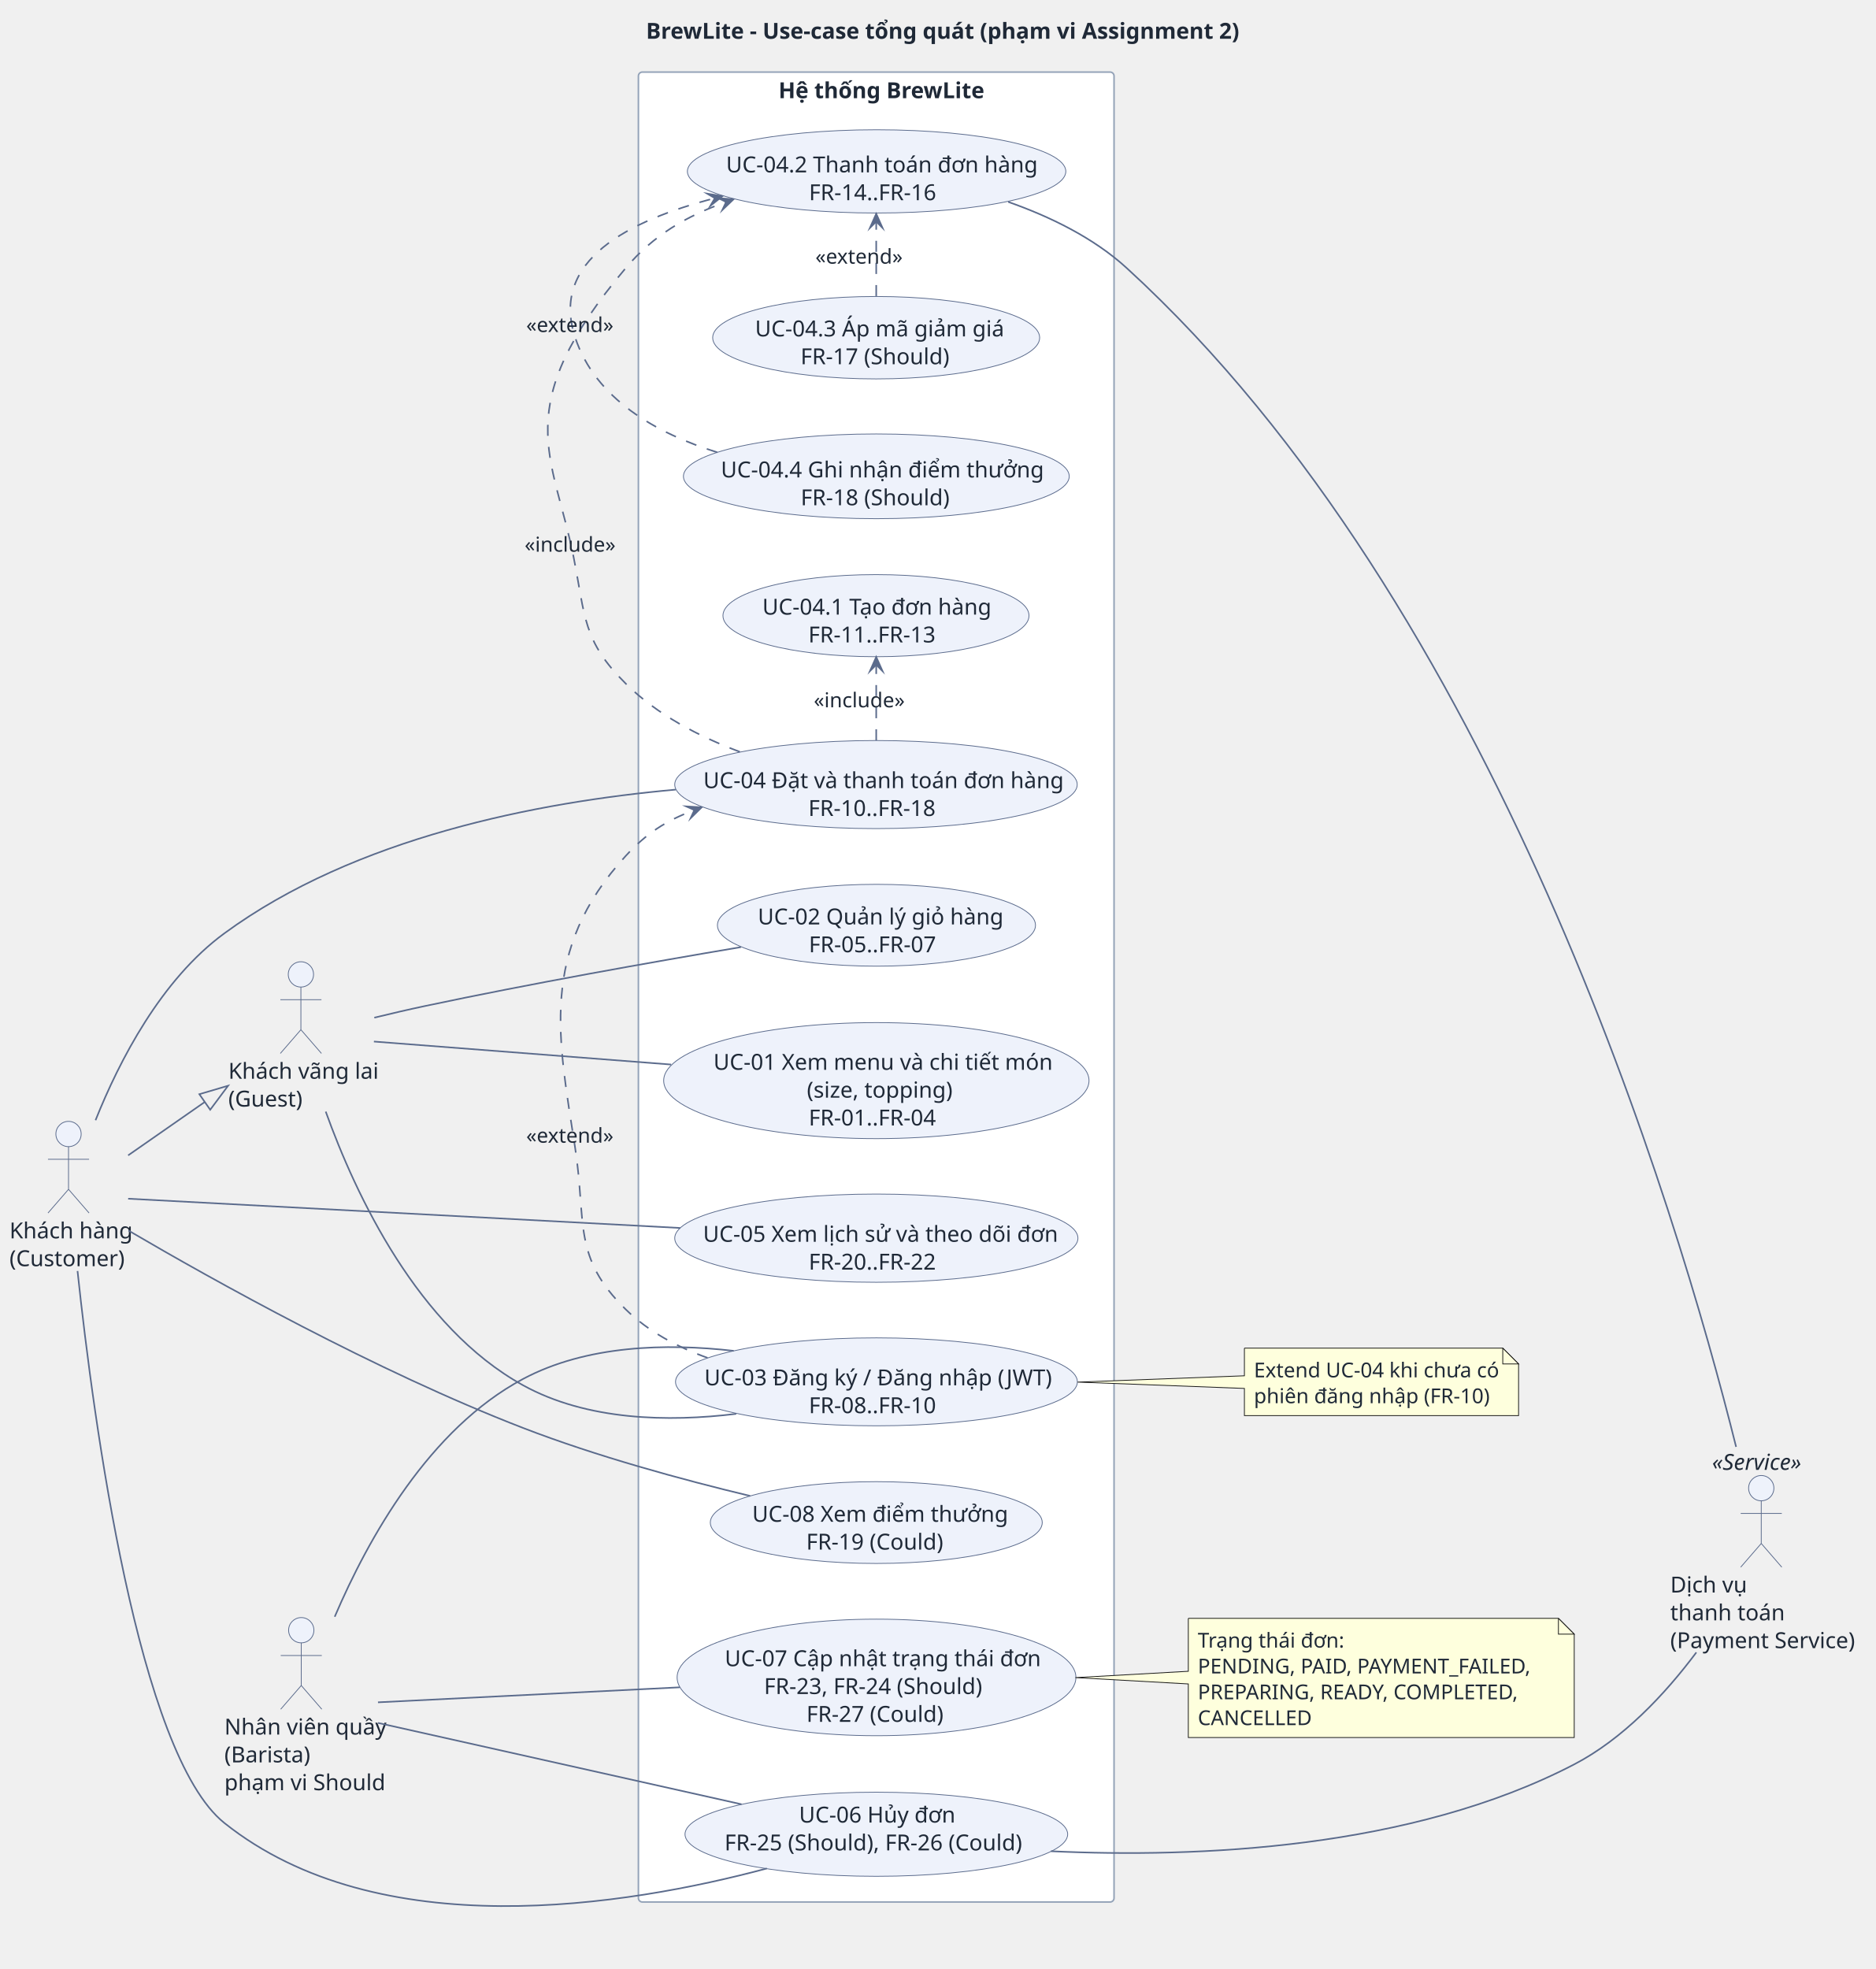
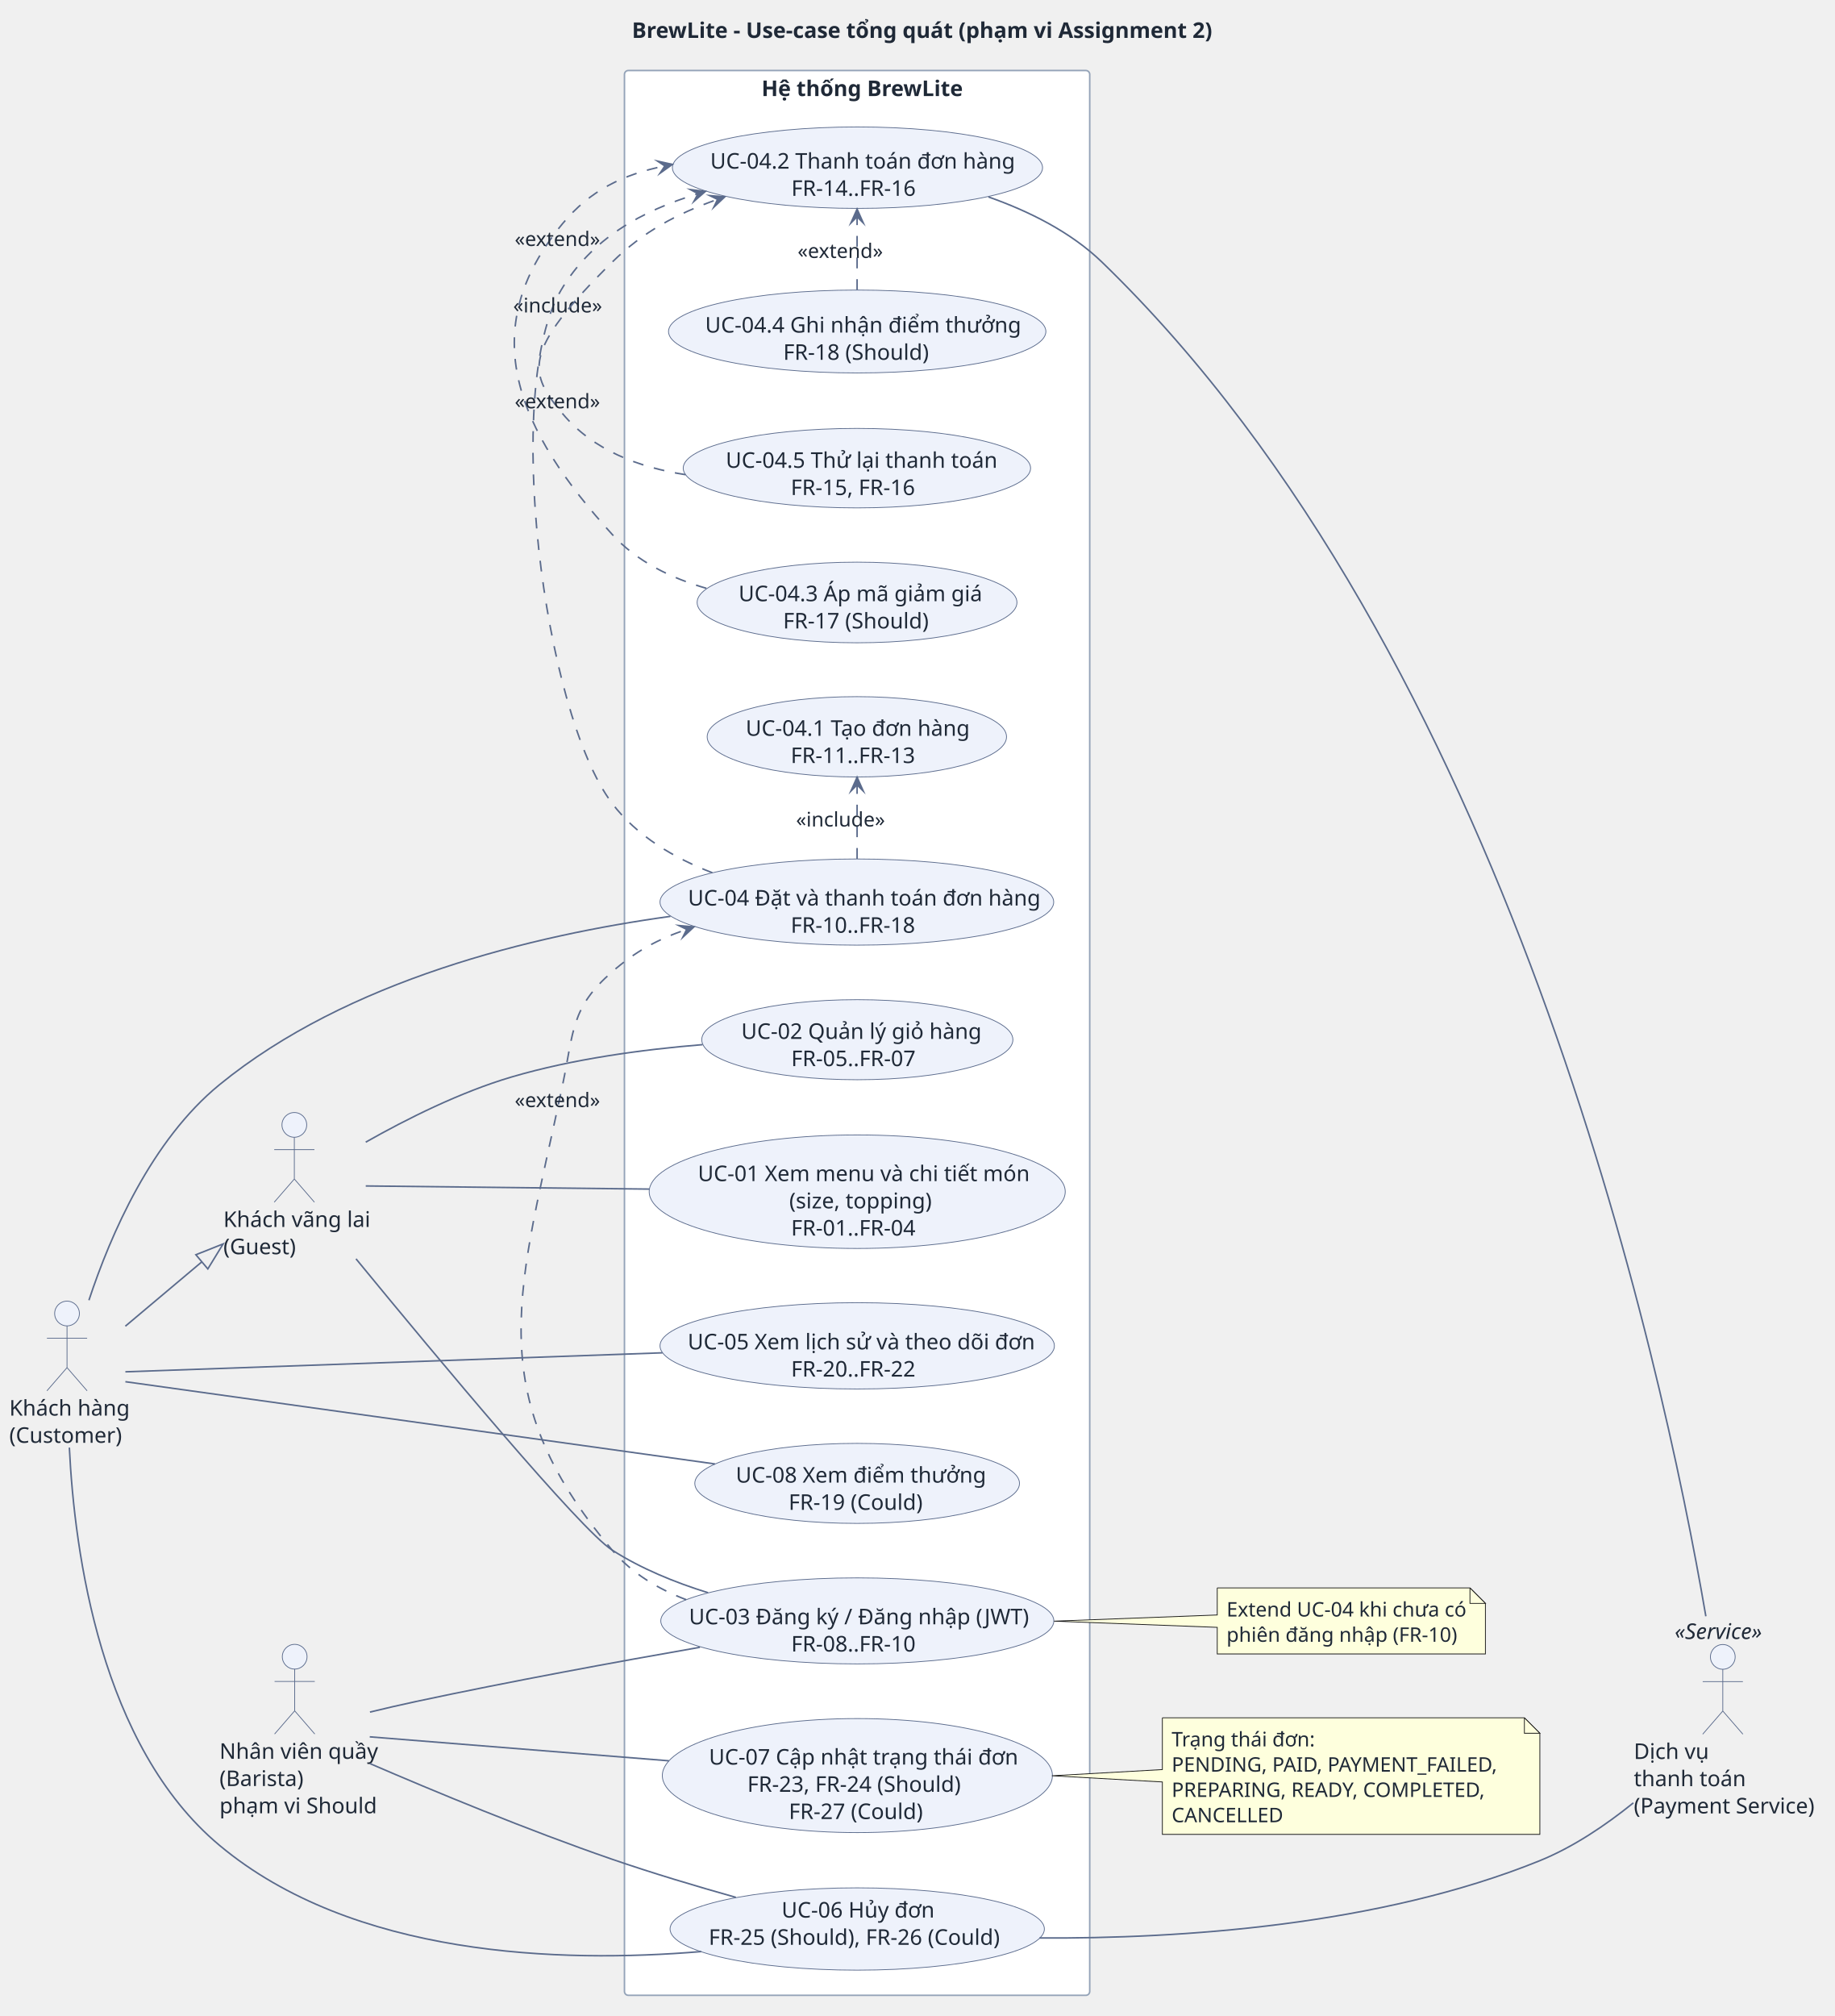
- <svg xmlns="http://www.w3.org/2000/svg" version="1.1" data-diagram-type="DESCRIPTION" style="width:1187px;height:1246px;background:#FFFFFF;" width="1187px" height="1246px" viewBox="0 0 1187 1246" zoomAndPan="magnify" preserveAspectRatio="none" contentStyleType="text/css">
+ <svg xmlns="http://www.w3.org/2000/svg" version="1.1" data-diagram-type="DESCRIPTION" style="width:1187px;height:1304px;background:#FFFFFF;" width="1187px" height="1304px" viewBox="0 0 1187 1304" zoomAndPan="magnify" preserveAspectRatio="none" contentStyleType="text/css">
  <defs />
  <g font-family="sans-serif" lengthAdjust="spacing">
    <g class="title" data-source-line="17">
      <text x="408.817" y="24.533" fill="#1F2937" font-size="14" textLength="362.51" font-weight="700">BrewLite - Use-case tổng quát (phạm vi Assignment 2)</text>
    </g>
    <g class="cluster" data-qualified-name="H. th.ng BrewLite" id="ent0006" data-source-line="26">
-       <rect x="404" y="45.609" width="301" height="1158" fill="#FFF" style="stroke:#94A3B8;stroke-width:1;" rx="2.5" ry="2.5" />
+       <rect x="404" y="45.609" width="301" height="1245" fill="#FFF" style="stroke:#94A3B8;stroke-width:1;" rx="2.5" ry="2.5" />
      <text x="492.666" y="62.143" fill="#1F2937" font-size="14" textLength="123.669" font-weight="700">Hệ thống BrewLite</text>
    </g>
    <g class="entity" data-qualified-name="H. th.ng BrewLite.UC01" id="ent0007" data-source-line="27">
-       <ellipse cx="554.582" cy="683.822" rx="134.582" ry="36.712" fill="#EEF2FB" style="stroke:#5B6B8C;stroke-width:0.5;" />
-       <text x="451.485" y="676.983" fill="#1F2937" font-size="14" textLength="206.192">UC-01 Xem menu và chi tiết món</text>
-       <text x="510.616" y="694.592" fill="#1F2937" font-size="14" textLength="87.931">(size, topping)</text>
-       <text x="511.796" y="712.202" fill="#1F2937" font-size="14" textLength="85.572">FR-01..FR-04</text>
+       <ellipse cx="554.582" cy="770.822" rx="134.582" ry="36.712" fill="#EEF2FB" style="stroke:#5B6B8C;stroke-width:0.5;" />
+       <text x="451.485" y="763.983" fill="#1F2937" font-size="14" textLength="206.192">UC-01 Xem menu và chi tiết món</text>
+       <text x="510.616" y="781.592" fill="#1F2937" font-size="14" textLength="87.931">(size, topping)</text>
+       <text x="511.796" y="799.202" fill="#1F2937" font-size="14" textLength="85.572">FR-01..FR-04</text>
    </g>
    <g class="entity" data-qualified-name="H. th.ng BrewLite.UC02" id="ent0008" data-source-line="28">
-       <ellipse cx="554.653" cy="585.507" rx="100.653" ry="25.898" fill="#EEF2FB" style="stroke:#5B6B8C;stroke-width:0.5;" />
-       <text x="479.553" y="584.98" fill="#1F2937" font-size="14" textLength="150.199">UC-02 Quản lý giỏ hàng</text>
-       <text x="511.867" y="602.59" fill="#1F2937" font-size="14" textLength="85.572">FR-05..FR-07</text>
+       <ellipse cx="554.653" cy="672.507" rx="100.653" ry="25.898" fill="#EEF2FB" style="stroke:#5B6B8C;stroke-width:0.5;" />
+       <text x="479.553" y="671.98" fill="#1F2937" font-size="14" textLength="150.199">UC-02 Quản lý giỏ hàng</text>
+       <text x="511.867" y="689.59" fill="#1F2937" font-size="14" textLength="85.572">FR-05..FR-07</text>
    </g>
    <g class="entity" data-qualified-name="H. th.ng BrewLite.UC03" id="ent0009" data-source-line="29">
-       <ellipse cx="554.645" cy="874.438" rx="127.145" ry="27.829" fill="#EEF2FB" style="stroke:#5B6B8C;stroke-width:0.5;" />
-       <text x="445.718" y="876.637" fill="#1F2937" font-size="14" textLength="217.854">UC-03 Đăng ký / Đăng nhập (JWT)</text>
-       <text x="511.859" y="894.246" fill="#1F2937" font-size="14" textLength="85.572">FR-08..FR-10</text>
+       <ellipse cx="554.645" cy="1048.438" rx="127.145" ry="27.829" fill="#EEF2FB" style="stroke:#5B6B8C;stroke-width:0.5;" />
+       <text x="445.718" y="1050.637" fill="#1F2937" font-size="14" textLength="217.854">UC-03 Đăng ký / Đăng nhập (JWT)</text>
+       <text x="511.859" y="1068.246" fill="#1F2937" font-size="14" textLength="85.572">FR-08..FR-10</text>
    </g>
    <g class="entity" data-qualified-name="H. th.ng BrewLite.UC04" id="ent0010" data-source-line="30">
-       <ellipse cx="554.346" cy="496.479" rx="127.346" ry="27.869" fill="#EEF2FB" style="stroke:#5B6B8C;stroke-width:0.5;" />
-       <text x="445.073" y="498.72" fill="#1F2937" font-size="14" textLength="218.545">UC-04 Đặt và thanh toán đơn hàng</text>
-       <text x="511.559" y="516.329" fill="#1F2937" font-size="14" textLength="85.572">FR-10..FR-18</text>
+       <ellipse cx="554.346" cy="583.479" rx="127.346" ry="27.869" fill="#EEF2FB" style="stroke:#5B6B8C;stroke-width:0.5;" />
+       <text x="445.073" y="585.72" fill="#1F2937" font-size="14" textLength="218.545">UC-04 Đặt và thanh toán đơn hàng</text>
+       <text x="511.559" y="603.329" fill="#1F2937" font-size="14" textLength="85.572">FR-10..FR-18</text>
    </g>
    <g class="entity" data-qualified-name="H. th.ng BrewLite.UC041" id="ent0011" data-source-line="31">
-       <ellipse cx="554.345" cy="389.59" rx="96.845" ry="25.981" fill="#EEF2FB" style="stroke:#5B6B8C;stroke-width:0.5;" />
-       <text x="482.434" y="388.934" fill="#1F2937" font-size="14" textLength="143.821">UC-04.1 Tạo đơn hàng</text>
-       <text x="511.559" y="406.543" fill="#1F2937" font-size="14" textLength="85.572">FR-11..FR-13</text>
+       <ellipse cx="554.345" cy="476.59" rx="96.845" ry="25.981" fill="#EEF2FB" style="stroke:#5B6B8C;stroke-width:0.5;" />
+       <text x="482.434" y="475.934" fill="#1F2937" font-size="14" textLength="143.821">UC-04.1 Tạo đơn hàng</text>
+       <text x="511.559" y="493.543" fill="#1F2937" font-size="14" textLength="85.572">FR-11..FR-13</text>
    </g>
    <g class="entity" data-qualified-name="H. th.ng BrewLite.UC042" id="ent0012" data-source-line="32">
      <ellipse cx="554.741" cy="108.458" rx="119.741" ry="26.348" fill="#EEF2FB" style="stroke:#5B6B8C;stroke-width:0.5;" />
      <text x="459.476" y="109.072" fill="#1F2937" font-size="14" textLength="190.531">UC-04.2 Thanh toán đơn hàng</text>
      <text x="511.955" y="126.681" fill="#1F2937" font-size="14" textLength="85.572">FR-14..FR-16</text>
    </g>
    <g class="entity" data-qualified-name="H. th.ng BrewLite.UC043" id="ent0013" data-source-line="33">
-       <ellipse cx="554.465" cy="213.692" rx="103.465" ry="26.082" fill="#EEF2FB" style="stroke:#5B6B8C;stroke-width:0.5;" />
-       <text x="477.82" y="212.878" fill="#1F2937" font-size="14" textLength="153.289">UC-04.3 Áp mã giảm giá</text>
-       <text x="506.613" y="230.487" fill="#1F2937" font-size="14" textLength="95.703">FR-17 (Should)</text>
+       <ellipse cx="554.465" cy="389.692" rx="103.465" ry="26.082" fill="#EEF2FB" style="stroke:#5B6B8C;stroke-width:0.5;" />
+       <text x="477.82" y="388.878" fill="#1F2937" font-size="14" textLength="153.289">UC-04.3 Áp mã giảm giá</text>
+       <text x="506.613" y="406.487" fill="#1F2937" font-size="14" textLength="95.703">FR-17 (Should)</text>
    </g>
    <g class="entity" data-qualified-name="H. th.ng BrewLite.UC044" id="ent0014" data-source-line="34">
-       <ellipse cx="554.567" cy="301.423" rx="122.067" ry="26.813" fill="#EEF2FB" style="stroke:#5B6B8C;stroke-width:0.5;" />
-       <text x="456.184" y="302.119" fill="#1F2937" font-size="14" textLength="196.766">UC-04.4 Ghi nhận điểm thưởng</text>
-       <text x="506.715" y="319.728" fill="#1F2937" font-size="14" textLength="95.703">FR-18 (Should)</text>
+       <ellipse cx="554.567" cy="214.423" rx="122.067" ry="26.813" fill="#EEF2FB" style="stroke:#5B6B8C;stroke-width:0.5;" />
+       <text x="456.184" y="215.119" fill="#1F2937" font-size="14" textLength="196.766">UC-04.4 Ghi nhận điểm thưởng</text>
+       <text x="506.715" y="232.728" fill="#1F2937" font-size="14" textLength="95.703">FR-18 (Should)</text>
    </g>
-     <g class="entity" data-qualified-name="H. th.ng BrewLite.UC05" id="ent0015" data-source-line="35">
-       <ellipse cx="554.571" cy="783.524" rx="127.571" ry="27.914" fill="#EEF2FB" style="stroke:#5B6B8C;stroke-width:0.5;" />
-       <text x="444.912" y="785.813" fill="#1F2937" font-size="14" textLength="219.317">UC-05 Xem lịch sử và theo dõi đơn</text>
-       <text x="511.785" y="803.422" fill="#1F2937" font-size="14" textLength="85.572">FR-20..FR-22</text>
+     <g class="entity" data-qualified-name="H. th.ng BrewLite.UC045" id="ent0015" data-source-line="35">
+       <ellipse cx="554.377" cy="302.811" rx="112.377" ry="25.701" fill="#EEF2FB" style="stroke:#5B6B8C;stroke-width:0.5;" />
+       <text x="469.533" y="302.593" fill="#1F2937" font-size="14" textLength="169.688">UC-04.5 Thử lại thanh toán</text>
+       <text x="511.591" y="320.203" fill="#1F2937" font-size="14" textLength="85.572">FR-15, FR-16</text>
    </g>
-     <g class="entity" data-qualified-name="H. th.ng BrewLite.UC06" id="ent0016" data-source-line="36">
-       <ellipse cx="554.581" cy="1160.726" rx="121.081" ry="26.616" fill="#EEF2FB" style="stroke:#5B6B8C;stroke-width:0.5;" />
-       <text x="505.639" y="1153.343" fill="#1F2937" font-size="14" textLength="97.884">UC-06 Hủy đơn</text>
-       <text x="458.495" y="1170.952" fill="#1F2937" font-size="14" textLength="192.172">FR-25 (Should), FR-26 (Could)</text>
+     <g class="entity" data-qualified-name="H. th.ng BrewLite.UC05" id="ent0016" data-source-line="36">
+       <ellipse cx="554.571" cy="870.524" rx="127.571" ry="27.914" fill="#EEF2FB" style="stroke:#5B6B8C;stroke-width:0.5;" />
+       <text x="444.912" y="872.813" fill="#1F2937" font-size="14" textLength="219.317">UC-05 Xem lịch sử và theo dõi đơn</text>
+       <text x="511.785" y="890.422" fill="#1F2937" font-size="14" textLength="85.572">FR-20..FR-22</text>
    </g>
-     <g class="entity" data-qualified-name="H. th.ng BrewLite.UC07" id="ent0017" data-source-line="37">
-       <ellipse cx="554.683" cy="1061.49" rx="126.183" ry="36.881" fill="#EEF2FB" style="stroke:#5B6B8C;stroke-width:0.5;" />
-       <text x="458.648" y="1054.381" fill="#1F2937" font-size="14" textLength="192.069">UC-07 Cập nhật trạng thái đơn</text>
-       <text x="483.493" y="1071.991" fill="#1F2937" font-size="14" textLength="142.379">FR-23, FR-24 (Should)</text>
-       <text x="510.338" y="1089.6" fill="#1F2937" font-size="14" textLength="88.689">FR-27 (Could)</text>
+     <g class="entity" data-qualified-name="H. th.ng BrewLite.UC06" id="ent0017" data-source-line="37">
+       <ellipse cx="554.581" cy="1247.726" rx="121.081" ry="26.616" fill="#EEF2FB" style="stroke:#5B6B8C;stroke-width:0.5;" />
+       <text x="505.639" y="1240.343" fill="#1F2937" font-size="14" textLength="97.884">UC-06 Hủy đơn</text>
+       <text x="458.495" y="1257.952" fill="#1F2937" font-size="14" textLength="192.172">FR-25 (Should), FR-26 (Could)</text>
    </g>
-     <g class="entity" data-qualified-name="H. th.ng BrewLite.UC08" id="ent0018" data-source-line="38">
-       <ellipse cx="554.539" cy="963.491" rx="105.039" ry="25.882" fill="#EEF2FB" style="stroke:#5B6B8C;stroke-width:0.5;" />
-       <text x="476.011" y="962.989" fill="#1F2937" font-size="14" textLength="157.056">UC-08 Xem điểm thưởng</text>
-       <text x="510.194" y="980.599" fill="#1F2937" font-size="14" textLength="88.689">FR-19 (Could)</text>
+     <g class="entity" data-qualified-name="H. th.ng BrewLite.UC07" id="ent0018" data-source-line="38">
+       <ellipse cx="554.683" cy="1148.49" rx="126.183" ry="36.881" fill="#EEF2FB" style="stroke:#5B6B8C;stroke-width:0.5;" />
+       <text x="458.648" y="1141.381" fill="#1F2937" font-size="14" textLength="192.069">UC-07 Cập nhật trạng thái đơn</text>
+       <text x="483.493" y="1158.991" fill="#1F2937" font-size="14" textLength="142.379">FR-23, FR-24 (Should)</text>
+       <text x="510.338" y="1176.6" fill="#1F2937" font-size="14" textLength="88.689">FR-27 (Could)</text>
+     </g>
+     <g class="entity" data-qualified-name="H. th.ng BrewLite.UC08" id="ent0019" data-source-line="39">
+       <ellipse cx="554.539" cy="959.491" rx="105.039" ry="25.882" fill="#EEF2FB" style="stroke:#5B6B8C;stroke-width:0.5;" />
+       <text x="476.011" y="958.989" fill="#1F2937" font-size="14" textLength="157.056">UC-08 Xem điểm thưởng</text>
+       <text x="510.194" y="976.599" fill="#1F2937" font-size="14" textLength="88.689">FR-19 (Could)</text>
    </g>
    <g class="entity" data-qualified-name="Guest" id="ent0001" data-source-line="19">
-       <ellipse cx="190.42" cy="616.609" rx="8" ry="8" fill="#EEF2FB" style="stroke:#5B6B8C;stroke-width:0.5;" />
-       <path d="M190.42,624.609 L190.42,651.609 M177.42,632.609 L203.42,632.609 M190.42,651.609 L177.42,666.609 M190.42,651.609 L203.42,666.609" style="stroke:#5B6B8C;stroke-width:0.5;" fill="none" />
-       <text x="144.5" y="682.643" fill="#1F2937" font-size="14" textLength="91.841">Khách vãng lai</text>
-       <text x="144.5" y="700.252" fill="#1F2937" font-size="14" textLength="46.676">(Guest)</text>
+       <ellipse cx="190.42" cy="727.609" rx="8" ry="8" fill="#EEF2FB" style="stroke:#5B6B8C;stroke-width:0.5;" />
+       <path d="M190.42,735.609 L190.42,762.609 M177.42,743.609 L203.42,743.609 M190.42,762.609 L177.42,777.609 M190.42,762.609 L203.42,777.609" style="stroke:#5B6B8C;stroke-width:0.5;" fill="none" />
+       <text x="144.5" y="793.643" fill="#1F2937" font-size="14" textLength="91.841">Khách vãng lai</text>
+       <text x="144.5" y="811.252" fill="#1F2937" font-size="14" textLength="46.676">(Guest)</text>
    </g>
    <g class="entity" data-qualified-name="Customer" id="ent0002" data-source-line="20">
-       <ellipse cx="43.365" cy="717.609" rx="8" ry="8" fill="#EEF2FB" style="stroke:#5B6B8C;stroke-width:0.5;" />
-       <path d="M43.365,725.609 L43.365,752.609 M30.365,733.609 L56.365,733.609 M43.365,752.609 L30.365,767.609 M43.365,752.609 L56.365,767.609" style="stroke:#5B6B8C;stroke-width:0.5;" fill="none" />
-       <text x="6" y="783.643" fill="#1F2937" font-size="14" textLength="74.73">Khách hàng</text>
-       <text x="6" y="801.252" fill="#1F2937" font-size="14" textLength="70.007">(Customer)</text>
+       <ellipse cx="43.365" cy="849.609" rx="8" ry="8" fill="#EEF2FB" style="stroke:#5B6B8C;stroke-width:0.5;" />
+       <path d="M43.365,857.609 L43.365,884.609 M30.365,865.609 L56.365,865.609 M43.365,884.609 L30.365,899.609 M43.365,884.609 L56.365,899.609" style="stroke:#5B6B8C;stroke-width:0.5;" fill="none" />
+       <text x="6" y="915.643" fill="#1F2937" font-size="14" textLength="74.73">Khách hàng</text>
+       <text x="6" y="933.252" fill="#1F2937" font-size="14" textLength="70.007">(Customer)</text>
    </g>
    <g class="entity" data-qualified-name="Barista" id="ent0003" data-source-line="21">
-       <ellipse cx="190.645" cy="1031.609" rx="8" ry="8" fill="#EEF2FB" style="stroke:#5B6B8C;stroke-width:0.5;" />
-       <path d="M190.645,1039.609 L190.645,1066.609 M177.645,1047.609 L203.645,1047.609 M190.645,1066.609 L177.645,1081.609 M190.645,1066.609 L203.645,1081.609" style="stroke:#5B6B8C;stroke-width:0.5;" fill="none" />
-       <text x="142" y="1097.643" fill="#1F2937" font-size="14" textLength="97.289">Nhân viên quầy</text>
-       <text x="142" y="1115.252" fill="#1F2937" font-size="14" textLength="52.896">(Barista)</text>
-       <text x="142" y="1132.861" fill="#1F2937" font-size="14" textLength="96.503">phạm vi Should</text>
+       <ellipse cx="190.645" cy="1071.609" rx="8" ry="8" fill="#EEF2FB" style="stroke:#5B6B8C;stroke-width:0.5;" />
+       <path d="M190.645,1079.609 L190.645,1106.609 M177.645,1087.609 L203.645,1087.609 M190.645,1106.609 L177.645,1121.609 M190.645,1106.609 L203.645,1121.609" style="stroke:#5B6B8C;stroke-width:0.5;" fill="none" />
+       <text x="142" y="1137.643" fill="#1F2937" font-size="14" textLength="97.289">Nhân viên quầy</text>
+       <text x="142" y="1155.252" fill="#1F2937" font-size="14" textLength="52.896">(Barista)</text>
+       <text x="142" y="1172.861" fill="#1F2937" font-size="14" textLength="96.503">phạm vi Should</text>
    </g>
    <g class="entity" data-qualified-name="Pay" id="ent0004" data-source-line="22">
-       <ellipse cx="1114.572" cy="941.719" rx="8" ry="8" fill="#EEF2FB" style="stroke:#5B6B8C;stroke-width:0.5;" />
-       <path d="M1114.572,949.719 L1114.572,976.719 M1101.572,957.719 L1127.572,957.719 M1114.572,976.719 L1101.572,991.719 M1114.572,976.719 L1127.572,991.719" style="stroke:#5B6B8C;stroke-width:0.5;" fill="none" />
-       <text x="1057" y="1007.752" fill="#1F2937" font-size="14" textLength="46.683">Dịch vụ</text>
-       <text x="1057" y="1025.361" fill="#1F2937" font-size="14" textLength="66.172">thanh toán</text>
-       <text x="1057" y="1042.971" fill="#1F2937" font-size="14" textLength="115.145">(Payment Service)</text>
-       <text x="1083.445" y="930.143" fill="#1F2937" font-size="14" textLength="62.255" font-style="italic">«Service»</text>
+       <ellipse cx="1114.572" cy="1071.719" rx="8" ry="8" fill="#EEF2FB" style="stroke:#5B6B8C;stroke-width:0.5;" />
+       <path d="M1114.572,1079.719 L1114.572,1106.719 M1101.572,1087.719 L1127.572,1087.719 M1114.572,1106.719 L1101.572,1121.719 M1114.572,1106.719 L1127.572,1121.719" style="stroke:#5B6B8C;stroke-width:0.5;" fill="none" />
+       <text x="1057" y="1137.752" fill="#1F2937" font-size="14" textLength="46.683">Dịch vụ</text>
+       <text x="1057" y="1155.361" fill="#1F2937" font-size="14" textLength="66.172">thanh toán</text>
+       <text x="1057" y="1172.971" fill="#1F2937" font-size="14" textLength="115.145">(Payment Service)</text>
+       <text x="1083.445" y="1060.143" fill="#1F2937" font-size="14" textLength="62.255" font-style="italic">«Service»</text>
    </g>
-     <g class="entity" data-qualified-name="GMN36" id="ent0037" data-source-line="64">
-       <path d="M787.5,853.109 L787.5,870.609 L681.9,874.609 L787.5,878.609 L787.5,895.813 A0,0 0 0 0 787.5,895.813 L960.996,895.813 A0,0 0 0 0 960.996,895.813 L960.996,863.109 L950.996,853.109 L787.5,853.109 A0,0 0 0 0 787.5,853.109" style="stroke:#181818;stroke-width:0.5;" fill="#FEFFDD" />
-       <path d="M950.996,853.109 L950.996,863.109 L960.996,863.109 L950.996,853.109" style="stroke:#181818;stroke-width:0.5;" fill="#FEFFDD" />
-       <text x="793.5" y="871.604" fill="#1F2937" font-size="13" textLength="152.496">Extend UC-04 khi chưa có</text>
-       <text x="793.5" y="887.956" fill="#1F2937" font-size="13" textLength="145.26">phiên đăng nhập (FR-10)</text>
+     <g class="entity" data-qualified-name="GMN38" id="ent0039" data-source-line="66">
+       <path d="M787.5,1027.109 L787.5,1044.609 L681.9,1048.609 L787.5,1052.609 L787.5,1069.813 A0,0 0 0 0 787.5,1069.813 L960.996,1069.813 A0,0 0 0 0 960.996,1069.813 L960.996,1037.109 L950.996,1027.109 L787.5,1027.109 A0,0 0 0 0 787.5,1027.109" style="stroke:#181818;stroke-width:0.5;" fill="#FEFFDD" />
+       <path d="M950.996,1027.109 L950.996,1037.109 L960.996,1037.109 L950.996,1027.109" style="stroke:#181818;stroke-width:0.5;" fill="#FEFFDD" />
+       <text x="793.5" y="1045.604" fill="#1F2937" font-size="13" textLength="152.496">Extend UC-04 khi chưa có</text>
+       <text x="793.5" y="1061.956" fill="#1F2937" font-size="13" textLength="145.26">phiên đăng nhập (FR-10)</text>
    </g>
-     <g class="entity" data-qualified-name="GMN39" id="ent0040" data-source-line="69">
-       <path d="M752,1024.109 L752,1057.609 L680.53,1061.609 L752,1065.609 L752,1099.516 A0,0 0 0 0 752,1099.516 L996.215,1099.516 A0,0 0 0 0 996.215,1099.516 L996.215,1034.109 L986.215,1024.109 L752,1024.109 A0,0 0 0 0 752,1024.109" style="stroke:#181818;stroke-width:0.5;" fill="#FEFFDD" />
-       <path d="M986.215,1024.109 L986.215,1034.109 L996.215,1034.109 L986.215,1024.109" style="stroke:#181818;stroke-width:0.5;" fill="#FEFFDD" />
-       <text x="758" y="1042.604" fill="#1F2937" font-size="13" textLength="88.74">Trạng thái đơn:</text>
-       <text x="758" y="1058.956" fill="#1F2937" font-size="13" textLength="223.215">PENDING, PAID, PAYMENT_FAILED,</text>
-       <text x="758" y="1075.308" fill="#1F2937" font-size="13" textLength="220.321">PREPARING, READY, COMPLETED,</text>
-       <text x="758" y="1091.659" fill="#1F2937" font-size="13" textLength="78.025">CANCELLED</text>
+     <g class="entity" data-qualified-name="GMN41" id="ent0042" data-source-line="71">
+       <path d="M752,1111.109 L752,1144.609 L680.53,1148.609 L752,1152.609 L752,1186.516 A0,0 0 0 0 752,1186.516 L996.215,1186.516 A0,0 0 0 0 996.215,1186.516 L996.215,1121.109 L986.215,1111.109 L752,1111.109 A0,0 0 0 0 752,1111.109" style="stroke:#181818;stroke-width:0.5;" fill="#FEFFDD" />
+       <path d="M986.215,1111.109 L986.215,1121.109 L996.215,1121.109 L986.215,1111.109" style="stroke:#181818;stroke-width:0.5;" fill="#FEFFDD" />
+       <text x="758" y="1129.604" fill="#1F2937" font-size="13" textLength="88.74">Trạng thái đơn:</text>
+       <text x="758" y="1145.956" fill="#1F2937" font-size="13" textLength="223.215">PENDING, PAID, PAYMENT_FAILED,</text>
+       <text x="758" y="1162.308" fill="#1F2937" font-size="13" textLength="220.321">PREPARING, READY, COMPLETED,</text>
+       <text x="758" y="1178.659" fill="#1F2937" font-size="13" textLength="78.025">CANCELLED</text>
    </g>
    <g class="link" data-entity-1="ent0002" data-entity-2="ent0001" id="lnk5" data-source-line="24" data-link-type="extension">
-       <path d="M81.09,731.119 C100.3,717.739 109.251,711.509 129.591,697.339" style="stroke:#5B6B8C;stroke-width:1;" fill="none" id="Customer-to-Guest" />
-       <polygon points="144.36,687.049,126.161,692.415,133.02,702.262,144.36,687.049" fill="none" style="stroke:#5B6B8C;stroke-width:1;stroke-linejoin:miter;stroke-miterlimit:10;" />
+       <path d="M81.09,857.819 C100.3,841.659 110.249,833.3 130.589,816.18" style="stroke:#5B6B8C;stroke-width:1;" fill="none" id="Customer-to-Guest" />
+       <polygon points="144.36,804.589,126.725,811.59,134.452,820.771,144.36,804.589" fill="none" style="stroke:#5B6B8C;stroke-width:1;stroke-linejoin:miter;stroke-miterlimit:10;" />
    </g>
-     <g class="link" data-entity-1="ent0001" data-entity-2="ent0007" id="lnk19" data-source-line="41" data-link-type="association">
-       <path d="M236.62,659.099 C283.52,662.729 359.13,668.579 424.73,673.649" style="stroke:#5B6B8C;stroke-width:1;" fill="none" id="Guest-UC01" />
+     <g class="link" data-entity-1="ent0001" data-entity-2="ent0007" id="lnk20" data-source-line="42" data-link-type="association">
+       <path d="M236.62,767.109 C282.39,767.609 355.48,768.419 419.94,769.129" style="stroke:#5B6B8C;stroke-width:1;" fill="none" id="Guest-UC01" />
    </g>
-     <g class="link" data-entity-1="ent0001" data-entity-2="ent0008" id="lnk20" data-source-line="42" data-link-type="association">
-       <path d="M236.88,643.979 C247.4,641.419 258.56,638.819 269,636.609 C335.88,622.429 412.16,608.899 468.89,599.339" style="stroke:#5B6B8C;stroke-width:1;" fill="none" id="Guest-UC02" />
+     <g class="link" data-entity-1="ent0001" data-entity-2="ent0008" id="lnk21" data-source-line="43" data-link-type="association">
+       <path d="M236.61,738.779 C263.12,723.769 297.86,706.369 331,696.609 C370.51,684.979 415.45,678.869 454.54,675.699" style="stroke:#5B6B8C;stroke-width:1;" fill="none" id="Guest-UC02" />
    </g>
-     <g class="link" data-entity-1="ent0001" data-entity-2="ent0009" id="lnk21" data-source-line="43" data-link-type="association">
-       <path d="M206.13,703.429 C225.26,756.629 264.45,839.919 331,876.609 C371.51,898.939 422.81,899.949 465.93,894.689" style="stroke:#5B6B8C;stroke-width:1;" fill="none" id="Guest-UC03" />
+     <g class="link" data-entity-1="ent0001" data-entity-2="ent0009" id="lnk22" data-source-line="44" data-link-type="association">
+       <path d="M230.33,814.259 C283.74,879.349 375.58,989.509 396,1002.609 C414.7,1014.609 436.63,1023.569 458.08,1030.219" style="stroke:#5B6B8C;stroke-width:1;" fill="none" id="Guest-UC03" />
    </g>
-     <g class="link" data-entity-1="ent0002" data-entity-2="ent0010" id="lnk22" data-source-line="45" data-link-type="association">
-       <path d="M60.46,708.889 C75.56,671.099 101.96,619.939 142,590.609 C224.77,529.989 340.08,507.559 427.58,499.679" style="stroke:#5B6B8C;stroke-width:1;" fill="none" id="Customer-UC04" />
-     </g>
-     <g class="link" data-entity-1="ent0002" data-entity-2="ent0015" id="lnk23" data-source-line="46" data-link-type="association">
-       <path d="M81.11,758.549 C153.14,762.369 316.2,771.019 430.49,777.079" style="stroke:#5B6B8C;stroke-width:1;" fill="none" id="Customer-UC05" />
+     <g class="link" data-entity-1="ent0002" data-entity-2="ent0010" id="lnk23" data-source-line="46" data-link-type="association">
+       <path d="M57.53,841.019 C71.58,798.489 98.05,737.519 142,701.609 C224.88,633.899 344.72,605.029 433.72,592.719" style="stroke:#5B6B8C;stroke-width:1;" fill="none" id="Customer-UC04" />
    </g>
    <g class="link" data-entity-1="ent0002" data-entity-2="ent0016" id="lnk24" data-source-line="47" data-link-type="association">
-       <path d="M49.06,804.299 C59.29,900.029 87.57,1110.169 142,1153.609 C239.74,1231.599 396.14,1206.229 485.33,1182.369" style="stroke:#5B6B8C;stroke-width:1;" fill="none" id="Customer-UC06" />
+       <path d="M81.11,887.319 C152.74,884.779 314.4,879.069 428.58,875.029" style="stroke:#5B6B8C;stroke-width:1;" fill="none" id="Customer-UC05" />
    </g>
-     <g class="link" data-entity-1="ent0002" data-entity-2="ent0018" id="lnk25" data-source-line="48" data-link-type="association">
-       <path d="M81.33,778.719 C134.78,810.039 237.66,867.539 331,903.609 C377.56,921.599 431.57,936.299 474.73,946.649" style="stroke:#5B6B8C;stroke-width:1;" fill="none" id="Customer-UC08" />
+     <g class="link" data-entity-1="ent0002" data-entity-2="ent0017" id="lnk25" data-source-line="48" data-link-type="association">
+       <path d="M44.87,936.329 C48.2,1004.729 65.21,1129.459 142,1193.609 C228.26,1265.669 362.2,1269.959 453.67,1262.319" style="stroke:#5B6B8C;stroke-width:1;" fill="none" id="Customer-UC06" />
    </g>
-     <g class="link" data-entity-1="ent0003" data-entity-2="ent0009" id="lnk26" data-source-line="50" data-link-type="association">
-       <path d="M211.82,1023.099 C233.07,973.389 271.7,904.159 331,872.609 C371.24,851.199 421.66,849.949 464.32,854.829" style="stroke:#5B6B8C;stroke-width:1;" fill="none" id="Barista-UC03" />
+     <g class="link" data-entity-1="ent0002" data-entity-2="ent0019" id="lnk26" data-source-line="49" data-link-type="association">
+       <path d="M81.11,893.719 C160.2,904.749 349.07,931.089 462.58,946.929" style="stroke:#5B6B8C;stroke-width:1;" fill="none" id="Customer-UC08" />
    </g>
-     <g class="link" data-entity-1="ent0003" data-entity-2="ent0017" id="lnk27" data-source-line="51" data-link-type="association">
-       <path d="M239.2,1077.239 C287.58,1074.829 364.47,1071.009 430.09,1067.749" style="stroke:#5B6B8C;stroke-width:1;" fill="none" id="Barista-UC07" />
+     <g class="link" data-entity-1="ent0003" data-entity-2="ent0009" id="lnk27" data-source-line="51" data-link-type="association">
+       <path d="M239.35,1107.409 C249.14,1105.039 259.38,1102.669 269,1100.609 C329.76,1087.619 398.26,1075.039 452.82,1065.499" style="stroke:#5B6B8C;stroke-width:1;" fill="none" id="Barista-UC03" />
    </g>
-     <g class="link" data-entity-1="ent0003" data-entity-2="ent0016" id="lnk28" data-source-line="52" data-link-type="association">
-       <path d="M239.2,1090.279 C297.66,1103.359 397.75,1125.759 469.28,1141.769" style="stroke:#5B6B8C;stroke-width:1;" fill="none" id="Barista-UC06" />
+     <g class="link" data-entity-1="ent0003" data-entity-2="ent0018" id="lnk28" data-source-line="52" data-link-type="association">
+       <path d="M239.2,1123.429 C288.25,1127.359 366.62,1133.639 432.82,1138.939" style="stroke:#5B6B8C;stroke-width:1;" fill="none" id="Barista-UC07" />
    </g>
-     <g class="link" data-entity-1="ent0010" data-entity-2="ent0011" id="lnk29" data-source-line="54" data-link-type="dependency">
-       <path d="M554.5,468.499 C554.5,452.149 554.5,436.689 554.5,420.699" style="stroke:#5B6B8C;stroke-width:1;stroke-dasharray:7,7;" fill="none" id="UC04-to-UC041" />
-       <polygon points="554.5,415.699,550.5,424.699,554.5,420.699,558.5,424.699,554.5,415.699" fill="#5B6B8C" style="stroke:#5B6B8C;stroke-width:1;stroke-linejoin:miter;stroke-miterlimit:10;" />
-       <text x="515" y="447.604" fill="#1F2937" font-size="13" textLength="55.656">«include»</text>
+     <g class="link" data-entity-1="ent0003" data-entity-2="ent0017" id="lnk29" data-source-line="53" data-link-type="association">
+       <path d="M239.29,1140.709 C280.39,1158.439 341.48,1183.819 396,1202.609 C421.81,1211.509 450.41,1220.059 476.08,1227.269" style="stroke:#5B6B8C;stroke-width:1;" fill="none" id="Barista-UC06" />
    </g>
-     <g class="link" data-entity-1="ent0010" data-entity-2="ent0012" id="lnk30" data-source-line="55" data-link-type="dependency">
-       <path d="M468.2,475.769 C442.43,466.109 415.8,452.259 396,432.609 C368.7,405.519 370.48,390.339 363,352.609 C350.13,287.679 321.29,258.229 396,169.609 C413.48,148.869 434.162,136.842 459.512,127.782" style="stroke:#5B6B8C;stroke-width:1;stroke-dasharray:7,7;" fill="none" id="UC04-to-UC042" />
-       <polygon points="464.22,126.099,454.399,125.362,459.512,127.782,457.091,132.895,464.22,126.099" fill="#5B6B8C" style="stroke:#5B6B8C;stroke-width:1;stroke-linejoin:miter;stroke-miterlimit:10;" />
-       <text x="332" y="349.104" fill="#1F2937" font-size="13" textLength="55.656">«include»</text>
+     <g class="link" data-entity-1="ent0010" data-entity-2="ent0011" id="lnk30" data-source-line="55" data-link-type="dependency">
+       <path d="M554.5,555.499 C554.5,539.149 554.5,523.689 554.5,507.699" style="stroke:#5B6B8C;stroke-width:1;stroke-dasharray:7,7;" fill="none" id="UC04-to-UC041" />
+       <polygon points="554.5,502.699,550.5,511.699,554.5,507.699,558.5,511.699,554.5,502.699" fill="#5B6B8C" style="stroke:#5B6B8C;stroke-width:1;stroke-linejoin:miter;stroke-miterlimit:10;" />
+       <text x="515" y="534.604" fill="#1F2937" font-size="13" textLength="55.656">«include»</text>
    </g>
-     <g class="link" data-entity-1="ent0013" data-entity-2="ent0012" id="lnk31" data-source-line="56" data-link-type="dependency">
-       <path d="M554.5,187.379 C554.5,171.469 554.5,156.219 554.5,140.229" style="stroke:#5B6B8C;stroke-width:1;stroke-dasharray:7,7;" fill="none" id="UC043-to-UC042" />
-       <polygon points="554.5,135.229,550.5,144.229,554.5,140.229,558.5,144.229,554.5,135.229" fill="#5B6B8C" style="stroke:#5B6B8C;stroke-width:1;stroke-linejoin:miter;stroke-miterlimit:10;" />
+     <g class="link" data-entity-1="ent0010" data-entity-2="ent0012" id="lnk31" data-source-line="56" data-link-type="dependency">
+       <path d="M460.86,564.519 C436.17,555.019 411.99,540.819 396,519.609 C351.37,460.399 325.15,251.359 363,187.609 C382.83,154.209 415.229,136.393 451.589,125.263" style="stroke:#5B6B8C;stroke-width:1;stroke-dasharray:7,7;" fill="none" id="UC04-to-UC042" />
+       <polygon points="456.37,123.799,446.593,122.609,451.589,125.263,448.935,130.258,456.37,123.799" fill="#5B6B8C" style="stroke:#5B6B8C;stroke-width:1;stroke-linejoin:miter;stroke-miterlimit:10;" />
+       <text x="332" y="202.104" fill="#1F2937" font-size="13" textLength="55.656">«include»</text>
+     </g>
+     <g class="link" data-entity-1="ent0013" data-entity-2="ent0012" id="lnk32" data-source-line="57" data-link-type="dependency">
+       <path d="M456.99,380.539 C434.18,373.969 411.92,363.169 396,345.609 C335.23,278.599 306.28,214.259 364,144.609 C381.72,123.229 402.901,112.888 430.121,107.338" style="stroke:#5B6B8C;stroke-width:1;stroke-dasharray:7,7;" fill="none" id="UC043-to-UC042" />
+       <polygon points="435.02,106.339,425.402,104.218,430.121,107.338,427.001,112.057,435.02,106.339" fill="#5B6B8C" style="stroke:#5B6B8C;stroke-width:1;stroke-linejoin:miter;stroke-miterlimit:10;" />
+       <text x="333" y="159.104" fill="#1F2937" font-size="13" textLength="53.492">«extend»</text>
+     </g>
+     <g class="link" data-entity-1="ent0014" data-entity-2="ent0012" id="lnk33" data-source-line="58" data-link-type="dependency">
+       <path d="M554.5,187.589 C554.5,171.519 554.5,156.209 554.5,140.219" style="stroke:#5B6B8C;stroke-width:1;stroke-dasharray:7,7;" fill="none" id="UC044-to-UC042" />
+       <polygon points="554.5,135.219,550.5,144.219,554.5,140.219,558.5,144.219,554.5,135.219" fill="#5B6B8C" style="stroke:#5B6B8C;stroke-width:1;stroke-linejoin:miter;stroke-miterlimit:10;" />
      <text x="516" y="166.854" fill="#1F2937" font-size="13" textLength="53.492">«extend»</text>
    </g>
-     <g class="link" data-entity-1="ent0014" data-entity-2="ent0012" id="lnk32" data-source-line="57" data-link-type="dependency">
-       <path d="M453.92,286.249 C415.07,274.129 376.86,252.429 364,213.609 C347.88,164.949 397.581,139.626 452.381,125.396" style="stroke:#5B6B8C;stroke-width:1;stroke-dasharray:7,7;" fill="none" id="UC044-to-UC042" />
-       <polygon points="457.22,124.139,447.504,122.53,452.381,125.396,449.514,130.273,457.22,124.139" fill="#5B6B8C" style="stroke:#5B6B8C;stroke-width:1;stroke-linejoin:miter;stroke-miterlimit:10;" />
-       <text x="333" y="210.104" fill="#1F2937" font-size="13" textLength="53.492">«extend»</text>
+     <g class="link" data-entity-1="ent0015" data-entity-2="ent0012" id="lnk34" data-source-line="59" data-link-type="dependency">
+       <path d="M443.51,307.029 C413.32,302.339 383.59,291.119 364,267.609 C342.12,241.339 336.88,227.949 396,169.609 C415.94,149.929 438.183,138.119 464.223,128.959" style="stroke:#5B6B8C;stroke-width:1;stroke-dasharray:7,7;" fill="none" id="UC045-to-UC042" />
+       <polygon points="468.94,127.299,459.123,126.513,464.223,128.959,461.777,134.059,468.94,127.299" fill="#5B6B8C" style="stroke:#5B6B8C;stroke-width:1;stroke-linejoin:miter;stroke-miterlimit:10;" />
+       <text x="333" y="264.104" fill="#1F2937" font-size="13" textLength="53.492">«extend»</text>
    </g>
-     <g class="link" data-entity-1="ent0009" data-entity-2="ent0010" id="lnk33" data-source-line="58" data-link-type="dependency">
-       <path d="M447.77,859.259 C428.68,852.439 410.33,842.639 396,828.609 C362.04,795.379 371.19,773.569 364,726.609 C353.46,657.829 340.65,602.019 396,541.609 C408.95,527.479 421.289,519.416 439.379,512.626" style="stroke:#5B6B8C;stroke-width:1;stroke-dasharray:7,7;" fill="none" id="UC03-to-UC04" />
-       <polygon points="444.06,510.869,434.228,510.287,439.379,512.626,437.04,517.777,444.06,510.869" fill="#5B6B8C" style="stroke:#5B6B8C;stroke-width:1;stroke-linejoin:miter;stroke-miterlimit:10;" />
-       <text x="333" y="723.104" fill="#1F2937" font-size="13" textLength="53.492">«extend»</text>
+     <g class="link" data-entity-1="ent0009" data-entity-2="ent0010" id="lnk35" data-source-line="60" data-link-type="dependency">
+       <path d="M443.93,1034.719 C425.63,1027.729 408.56,1017.509 396,1002.609 C309.28,899.749 336.41,833.279 364,701.609 C371.27,666.939 369.3,651.889 396,628.609 C411.09,615.449 425.053,607.748 444.243,601.138" style="stroke:#5B6B8C;stroke-width:1;stroke-dasharray:7,7;" fill="none" id="UC03-to-UC04" />
+       <polygon points="448.97,599.509,439.158,598.658,444.243,601.138,441.763,606.222,448.97,599.509" fill="#5B6B8C" style="stroke:#5B6B8C;stroke-width:1;stroke-linejoin:miter;stroke-miterlimit:10;" />
+       <text x="333" y="716.104" fill="#1F2937" font-size="13" textLength="53.492">«extend»</text>
    </g>
-     <g class="link" data-entity-1="ent0012" data-entity-2="ent0004" id="lnk34" data-source-line="60" data-link-type="association">
-       <path d="M638.01,127.759 C664.32,137.009 692.01,150.409 713,169.609 C946.78,383.419 1060.83,763.919 1098.66,915.589" style="stroke:#5B6B8C;stroke-width:1;" fill="none" id="UC042-Pay" />
+     <g class="link" data-entity-1="ent0012" data-entity-2="ent0004" id="lnk36" data-source-line="62" data-link-type="association">
+       <path d="M639.46,127.369 C665.56,136.559 692.77,150.029 713,169.609 C975.52,423.639 1074.76,877.179 1103.61,1045.439" style="stroke:#5B6B8C;stroke-width:1;" fill="none" id="UC042-Pay" />
    </g>
-     <g class="link" data-entity-1="ent0016" data-entity-2="ent0004" id="lnk35" data-source-line="61" data-link-type="association">
-       <path d="M665.04,1171.469 C758.25,1175.789 893,1170.089 996,1116.609 C1027.15,1100.429 1053.62,1072.209 1073.5,1045.649" style="stroke:#5B6B8C;stroke-width:1;" fill="none" id="UC06-Pay" />
+     <g class="link" data-entity-1="ent0017" data-entity-2="ent0004" id="lnk37" data-source-line="63" data-link-type="association">
+       <path d="M672.45,1253.539 C763.78,1254.069 892.16,1245.629 996,1203.609 C1017.7,1194.829 1038.67,1180.719 1056.73,1166.129" style="stroke:#5B6B8C;stroke-width:1;" fill="none" id="UC06-Pay" />
    </g>
  </g>
</svg>
